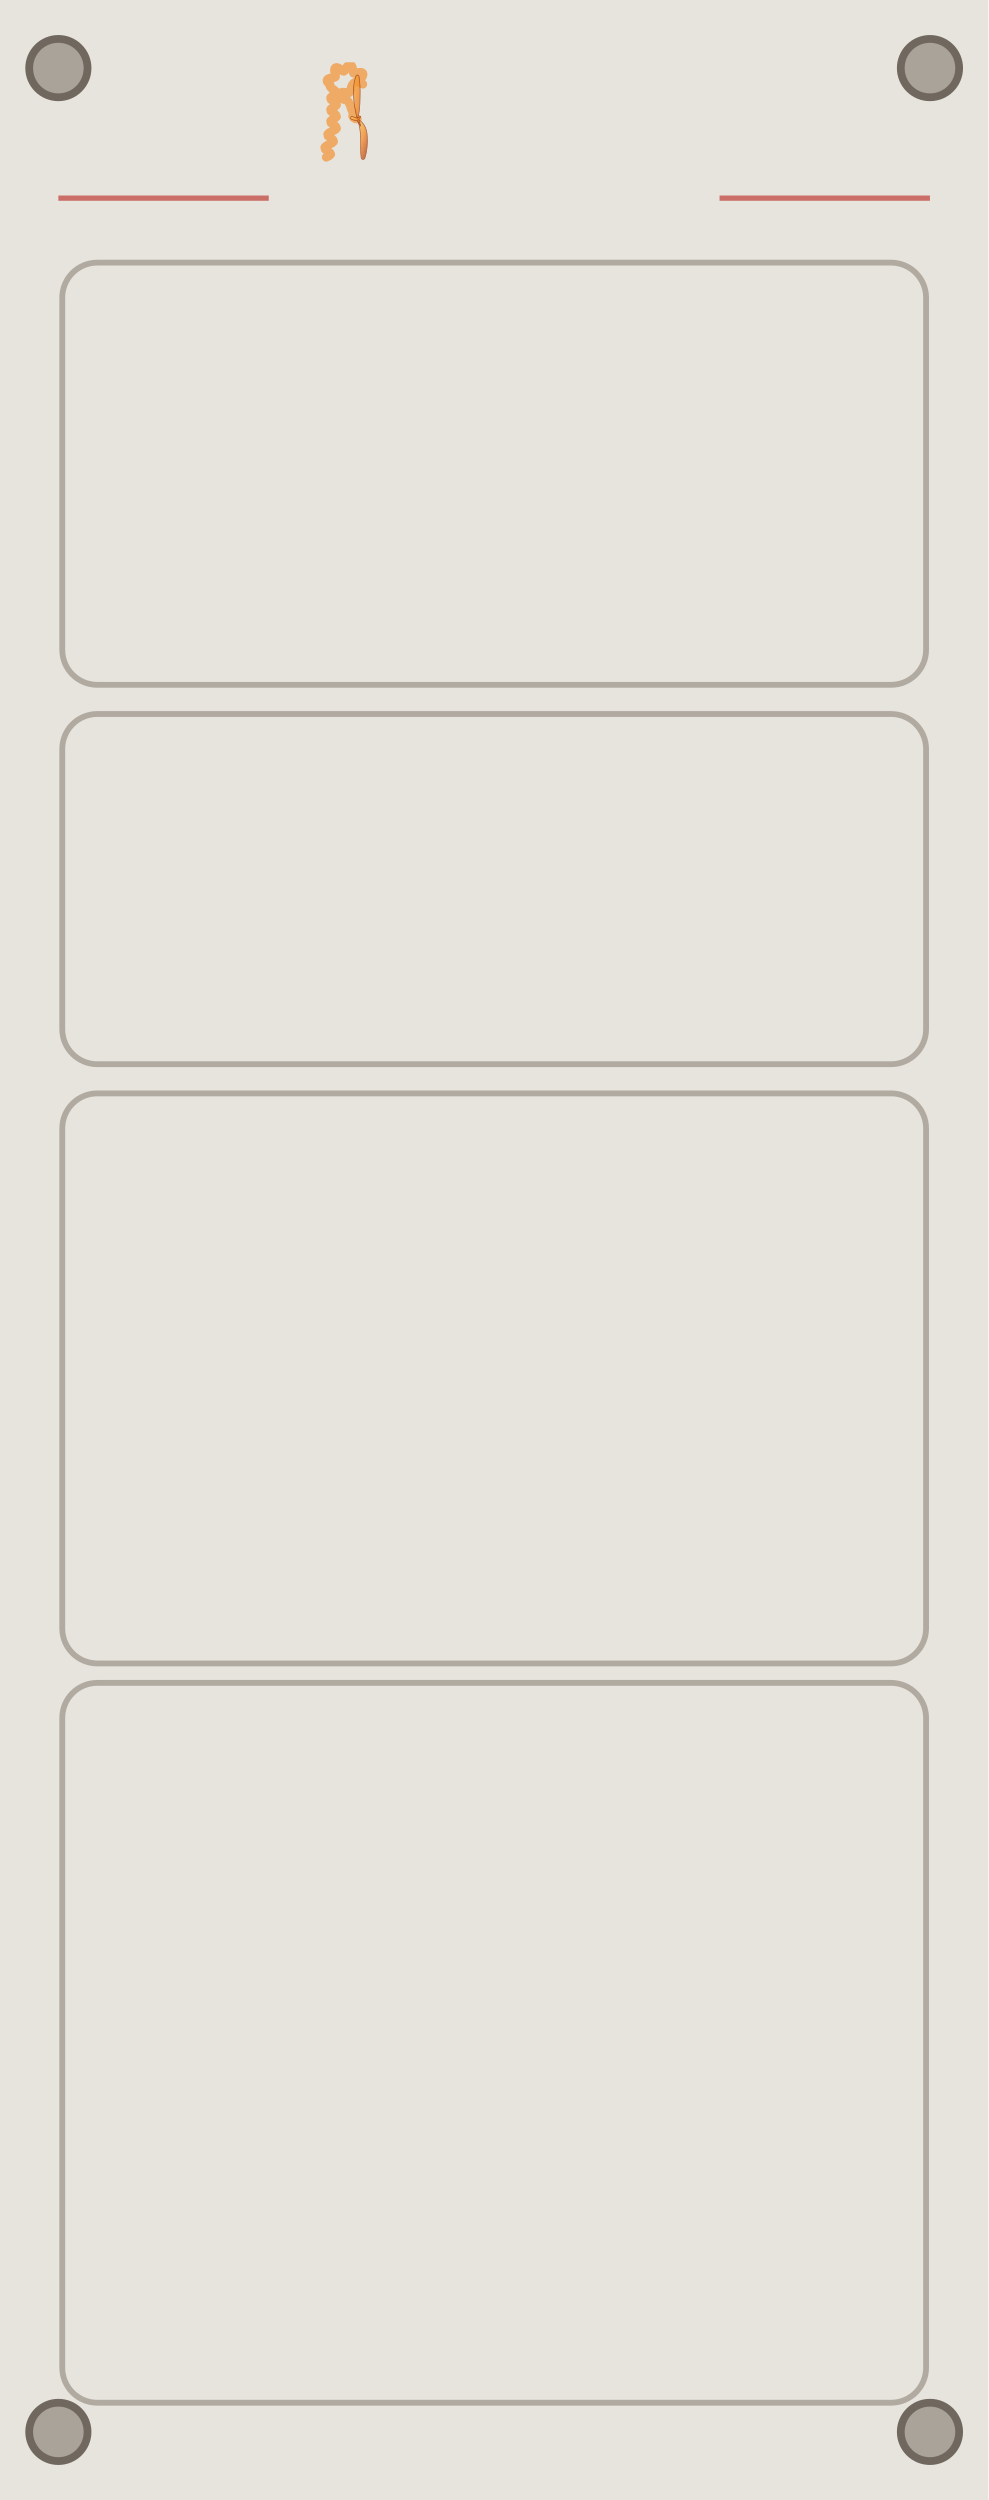
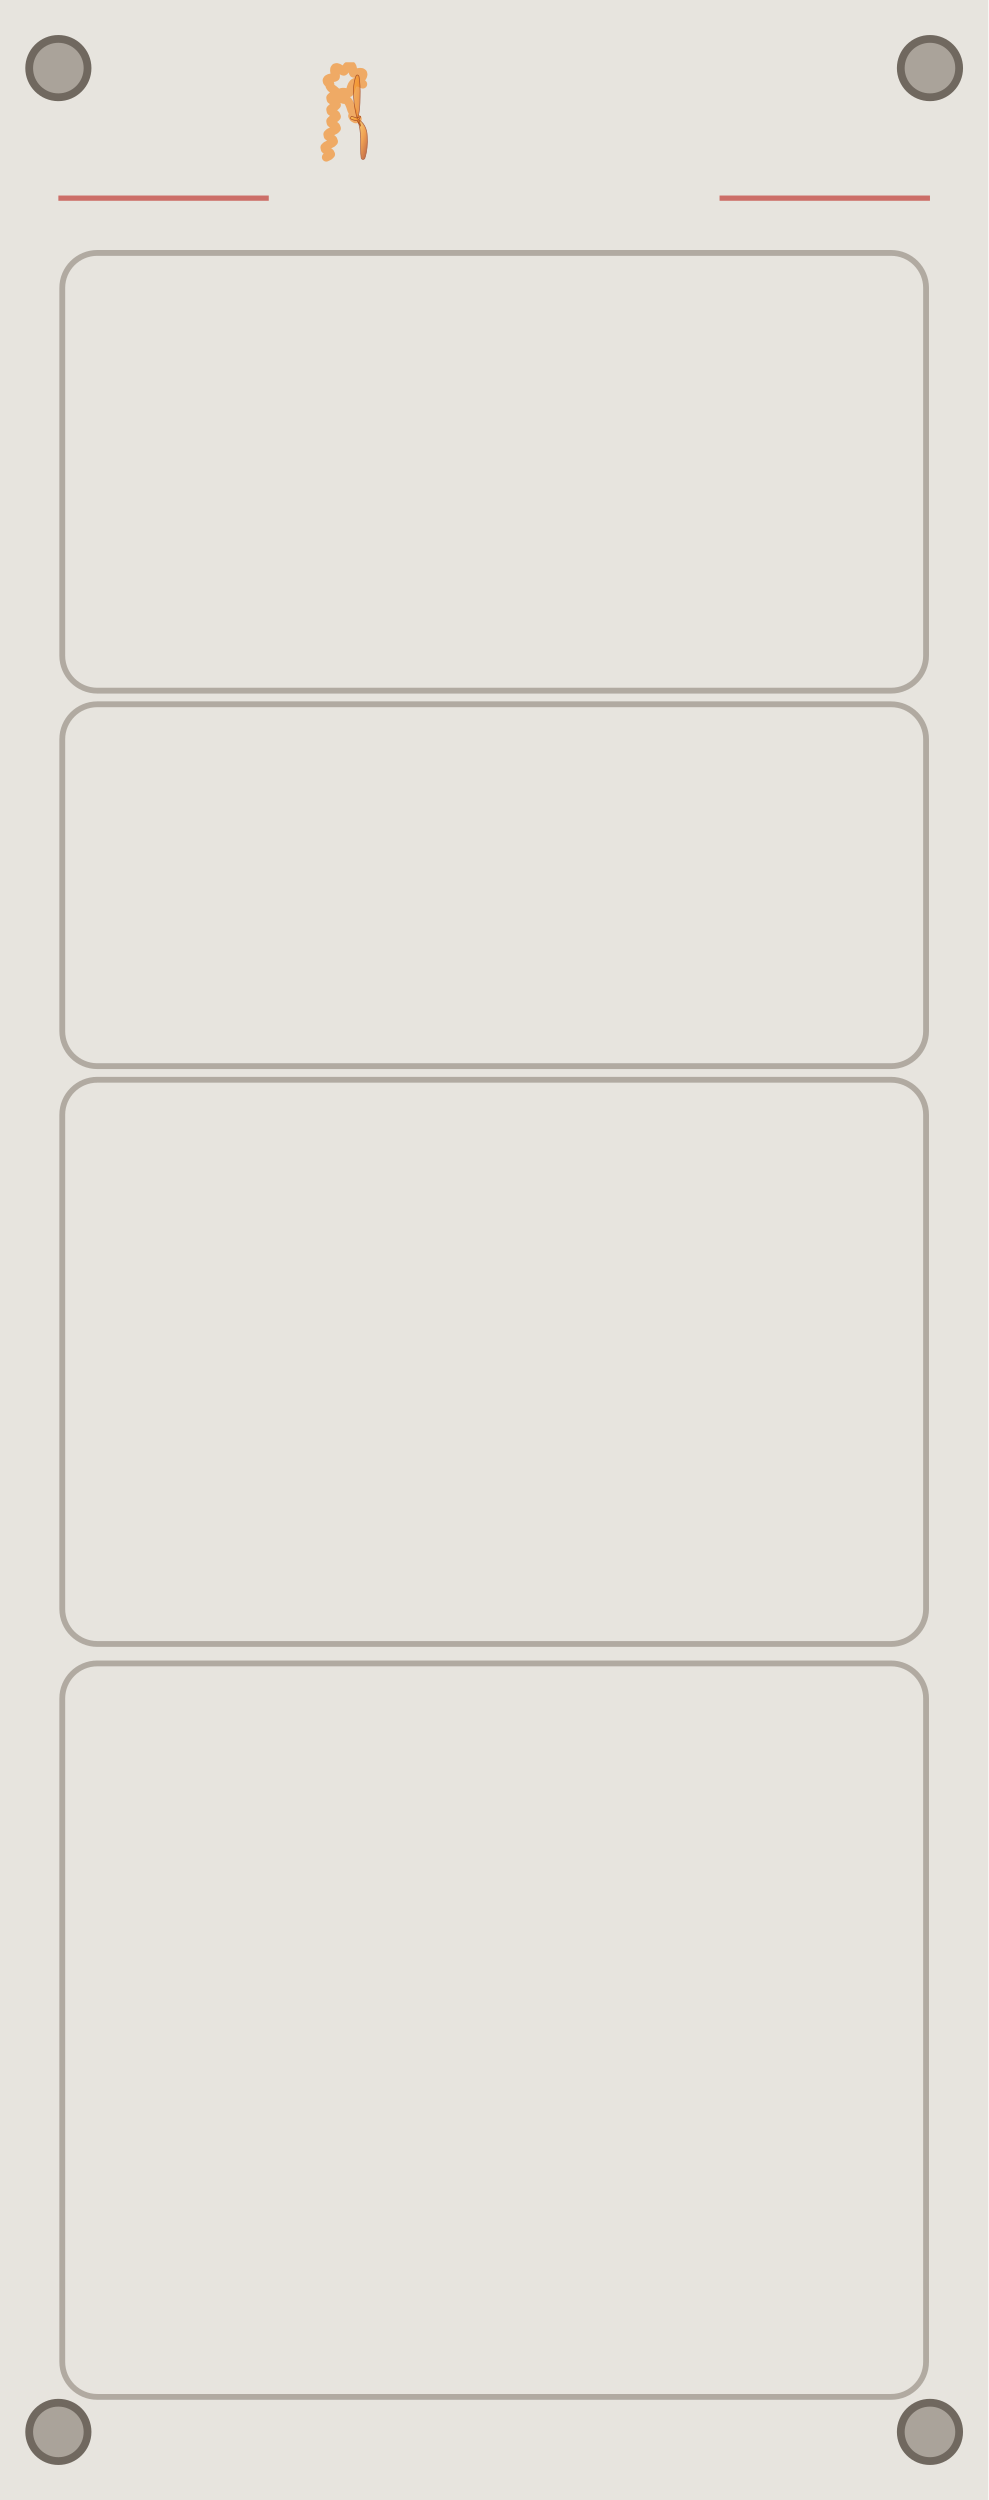
<svg xmlns="http://www.w3.org/2000/svg" width="50.8mm" height="128.5mm" viewBox="0 0 50.8 128.5">
  <rect width="50.8" height="128.5" fill="#e7e4de" />
  <circle cx="3" cy="3.5" r="1.5" fill="#aaa39a" stroke="#70685f" stroke-width="0.4" />
  <circle cx="3" cy="125" r="1.5" fill="#aaa39a" stroke="#70685f" stroke-width="0.4" />
  <circle cx="47.8" cy="3.5" r="1.5" fill="#aaa39a" stroke="#70685f" stroke-width="0.4" />
  <circle cx="47.8" cy="125" r="1.5" fill="#aaa39a" stroke="#70685f" stroke-width="0.4" />
  <defs>
    <clipPath id="logo-clip">
      <rect x="16.414" y="3.2" width="2.571" height="5.2" />
    </clipPath>
  </defs>
  <g clip-path="url(#logo-clip)">
    <g transform="translate(16.4892,3.2939) scale(0.0187726)">
      <defs>
        <linearGradient id="wire" x1="0" y1="0" x2="1" y2="1">
          <stop offset="0" stop-color="#ffb13b" />
          <stop offset=".48" stop-color="#f39a2e" />
          <stop offset="1" stop-color="#d65f1b" />
        </linearGradient>
        <linearGradient id="grip" x1="0" y1="0" x2=".75" y2="1">
          <stop offset="0" stop-color="#ffd15a" />
          <stop offset=".58" stop-color="#f28b25" />
          <stop offset="1" stop-color="#b94718" />
        </linearGradient>
      </defs>
      <polyline opacity="0.65" fill="none" stroke="#f28b25" stroke-width="24" stroke-linecap="round" stroke-linejoin="round" points="15.0,255.0 23.0,251.0 27.0,247.0 25.0,243.0 18.0,238.0 12.0,233.0 11.0,228.0 15.0,224.0 23.0,220.0 31.0,216.0 35.0,212.0 33.0,207.0 27.0,202.0 20.0,197.0 19.0,192.0 23.0,188.0 31.0,184.0 39.0,180.0 43.0,176.0 41.0,171.0 35.0,166.0 28.0,161.0 27.0,156.0 31.0,152.0 39.0,148.0 43.0,144.0 41.0,139.0 35.0,134.0 28.0,129.0 27.0,124.0 31.0,120.0 39.0,116.0 43.0,112.0 41.0,107.0 35.0,102.0 28.0,97.0 27.0,92.0 31.0,88.0 39.0,84.0 43.0,80.0 41.0,75.0 35.0,70.0 28.0,65.0 25.0,60.0 25.0,55.0 20.6,51.8 17.7,48.1 17.0,44.5 19.0,41.3 23.1,39.1 28.4,37.8 33.7,37.1 37.8,36.4 40.1,35.0 40.5,32.4 39.6,28.3 38.2,23.2 37.4,17.8 37.9,13.1 40.0,10.1 43.6,9.3 48.1,10.6 52.8,13.4 57.0,16.6 60.4,19.1 63.0,19.7 65.1,18.1 67.4,14.6 70.0,10.0 73.2,5.6 76.9,2.7 80.5,2.0 83.7,4.0 85.9,8.1 87.2,13.4 87.9,18.7 88.6,22.8 90.0,25.1 92.6,25.5 96.7,24.6 101.8,23.2 107.2,22.4 111.9,22.9 114.9,25.0 115.7,28.6 114.4,33.1 111.6,37.8 108.4,42.0 105.9,45.4 105.3,48.0 106.9,50.1 110.4,52.4 115.0,55.0 107.8,51.3 101.0,49.1 94.9,49.3 89.8,52.2 86.0,57.4 83.3,63.9 81.6,70.3 80.0,75.3 78.0,78.2 74.8,78.9 70.2,78.2 64.3,77.2 58.2,77.2 53.1,78.8 50.2,82.2 50.3,86.7 53.2,91.2 58.0,95.0 61.7,96.7 65.2,97.1 68.3,97.5 71.1,98.7 73.7,100.9 76.2,104.3 78.6,108.7 80.8,113.9 82.7,119.5 84.5,125.1 87.5,131.0 88.5,137.0 87.0,142.0 90.0,147.0 95.0,150.0 100.0,150.0" />
      <path opacity="0.75" transform="rotate(-50 100 150)" fill="url(#grip)" stroke="#963713" stroke-width="2" d="M100 150 C116 145 135 130 151 117 C168 104 183 89 191 80 C195 75 192 70 187 72 C170 78 155 89 141 102 C125 117 109 136 100 150 Z" />
      <path opacity="0.75" fill="url(#grip)" stroke="#963713" stroke-width="2" d="M100.114 150 C106.059 166.109 108.721 184.397 109.194 204.138 C109.667 223.88 108.263 242.638 110.559 255.97 C110.925 260.927 116.659 263.062 120.255 258.447 C126.715 239.303 128.431 218.109 127.072 197.47 C126.599 177.729 117.995 158.928 100.114 150 Z" />
      <path opacity="0.75" fill="url(#grip)" stroke="#963713" stroke-width="2" stroke-linejoin="round" d="M84 143 C90 145 96 147 100 148 C103 146 106 144 109 143 C108 147 106 150 104 152 C106 157 108 163 109 170 C105 165 102 159 100 155 C94 155 88 153 82 150 C81 147 82 145 84 143 Z" />
    </g>
  </g>
  <path d="M 3 10.185 H 13.815" fill="none" stroke="#c13c36" stroke-width="0.27" opacity="0.7" />
  <path d="M 36.985 10.185 H 47.800" fill="none" stroke="#c13c36" stroke-width="0.27" opacity="0.7" />
-   <rect x="3.2" y="13.5" width="44.400" height="21.7" rx="1.8" fill="none" stroke="#9a9288" stroke-width="0.3" opacity="0.7" />
-   <rect x="3.2" y="36.7" width="44.400" height="18.0" rx="1.8" fill="none" stroke="#9a9288" stroke-width="0.3" opacity="0.7" />
-   <rect x="3.2" y="56.2" width="44.400" height="29.3" rx="1.8" fill="none" stroke="#9a9288" stroke-width="0.3" opacity="0.7" />
-   <rect x="3.2" y="86.5" width="44.400" height="37.0" rx="1.8" fill="none" stroke="#9a9288" stroke-width="0.3" opacity="0.7" />
+   <rect x="3.2" y="13.0" width="44.400" height="22.5" rx="1.8" fill="none" stroke="#9a9288" stroke-width="0.3" opacity="0.7" />
+   <rect x="3.2" y="36.2" width="44.400" height="18.6" rx="1.8" fill="none" stroke="#9a9288" stroke-width="0.3" opacity="0.7" />
+   <rect x="3.2" y="55.5" width="44.400" height="29.0" rx="1.8" fill="none" stroke="#9a9288" stroke-width="0.3" opacity="0.7" />
+   <rect x="3.2" y="85.5" width="44.400" height="37.7" rx="1.8" fill="none" stroke="#9a9288" stroke-width="0.3" opacity="0.7" />
</svg>
